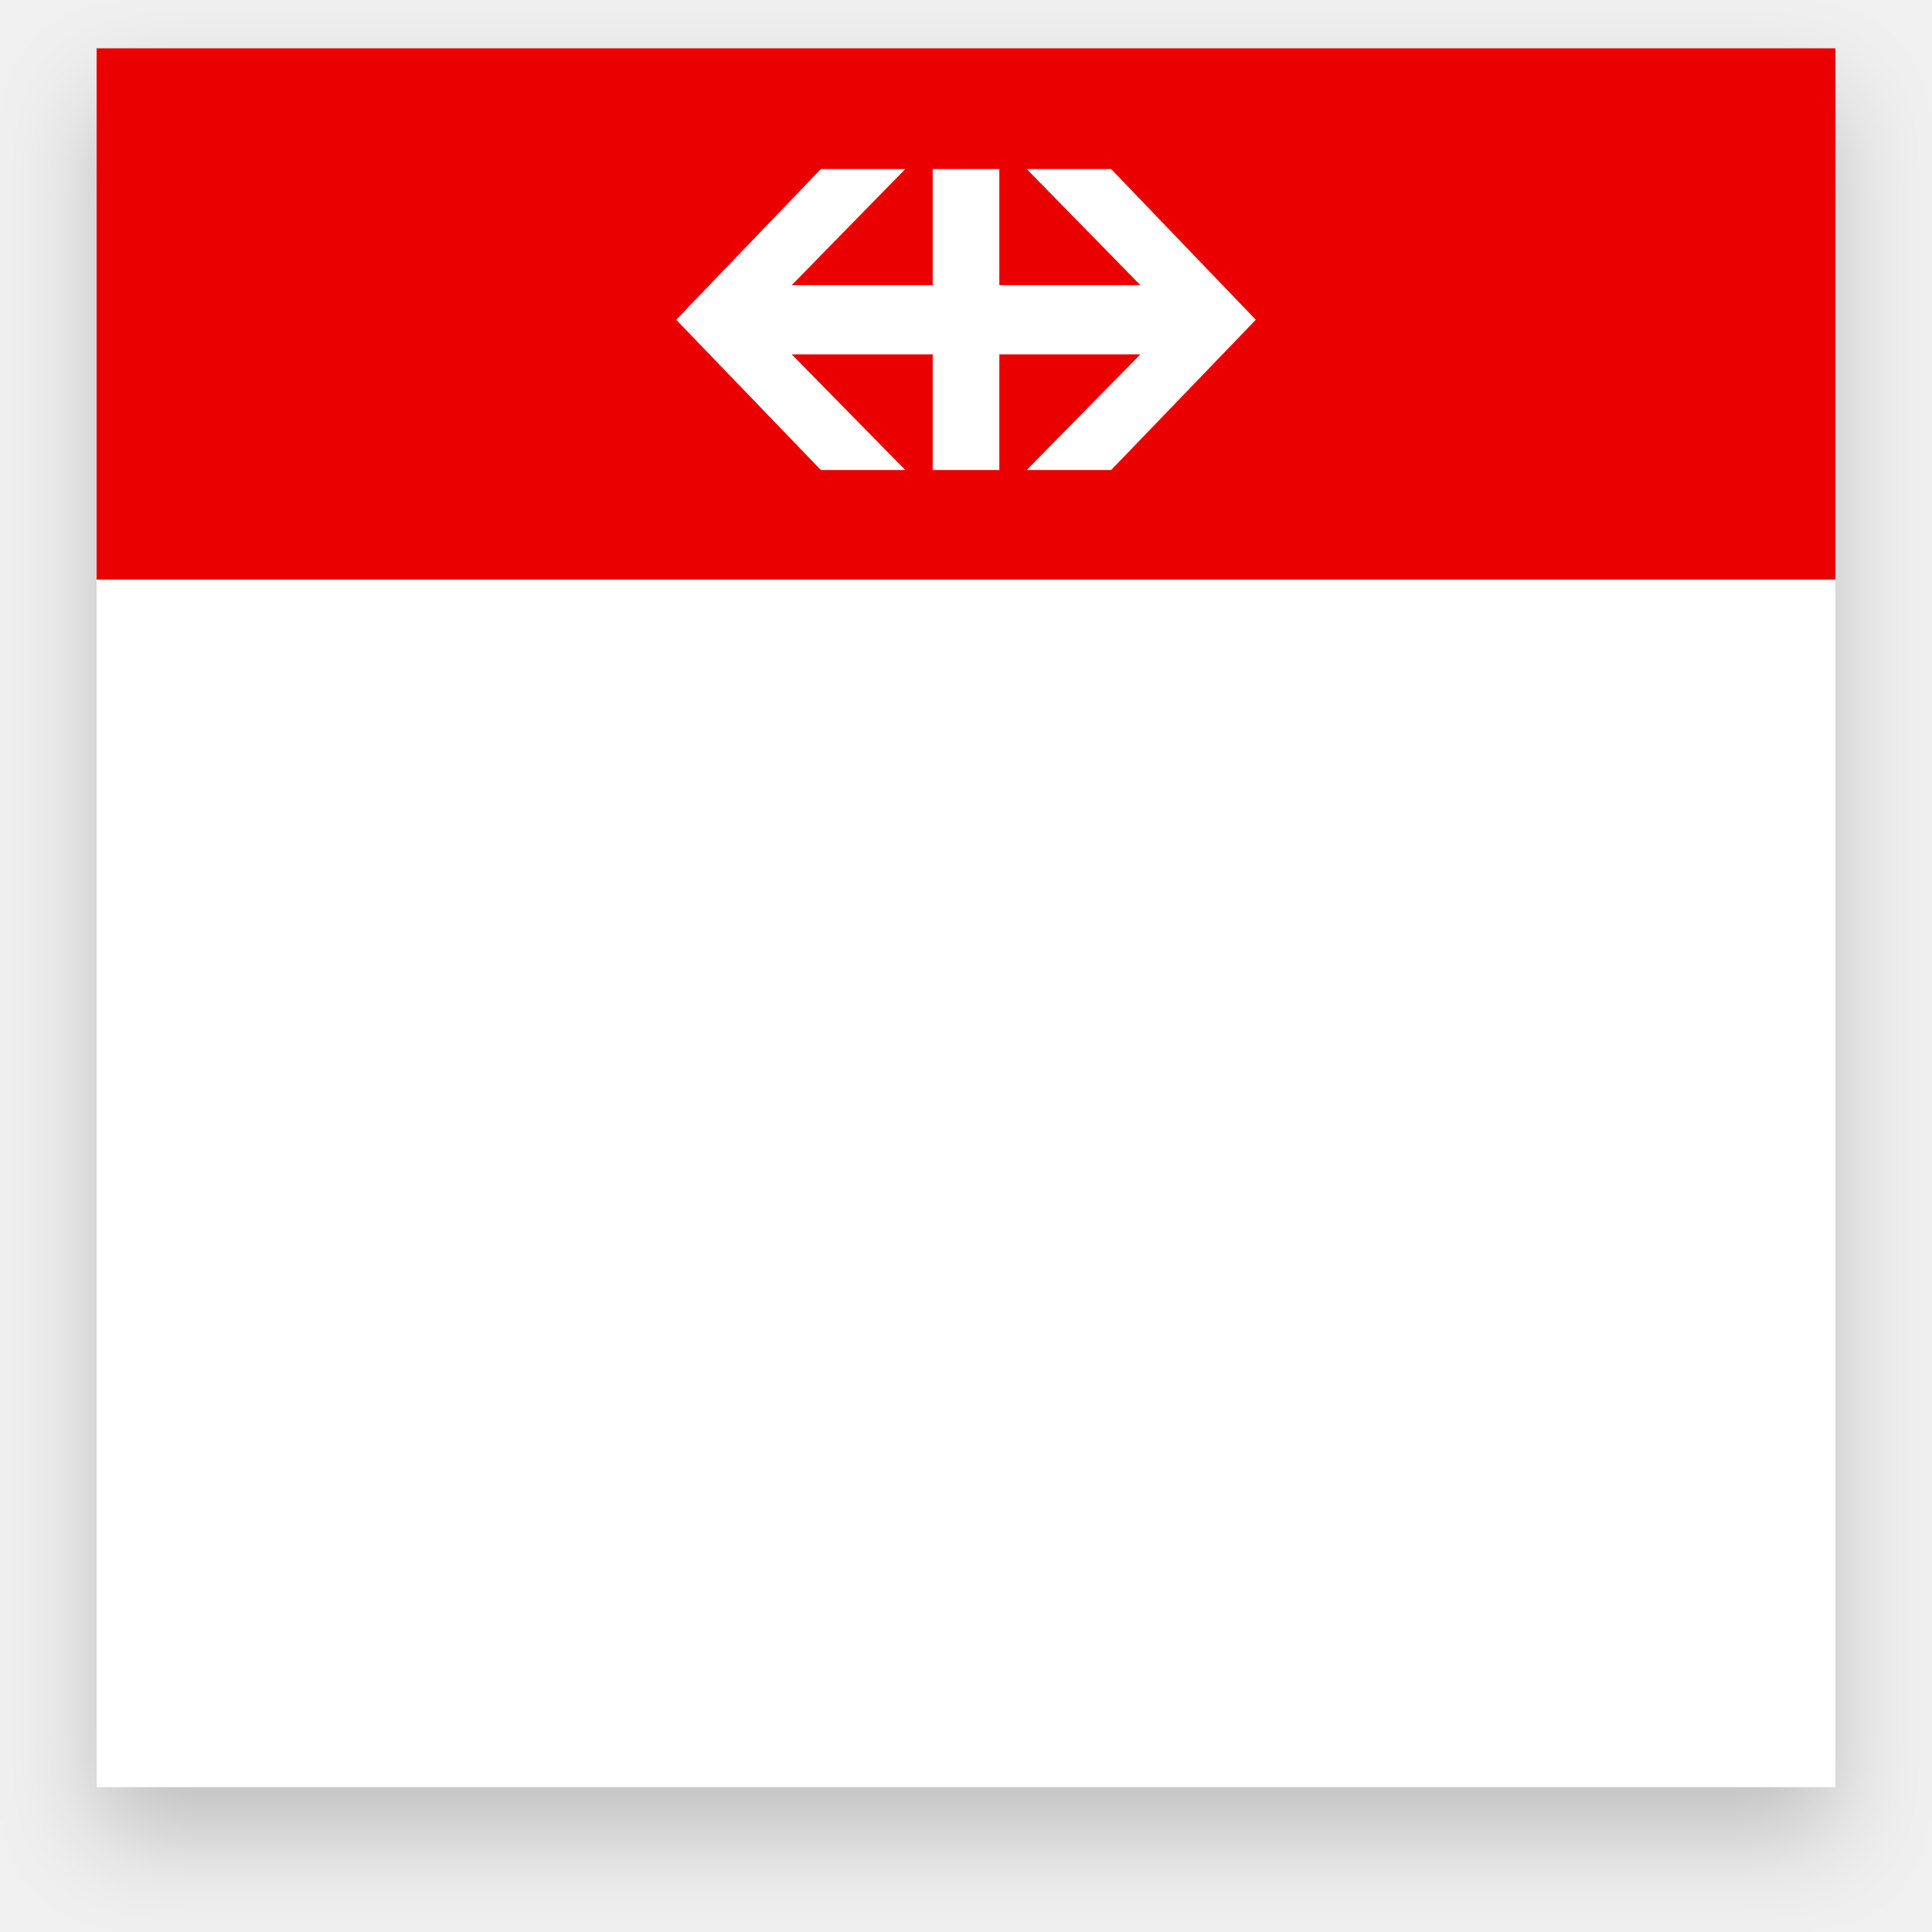
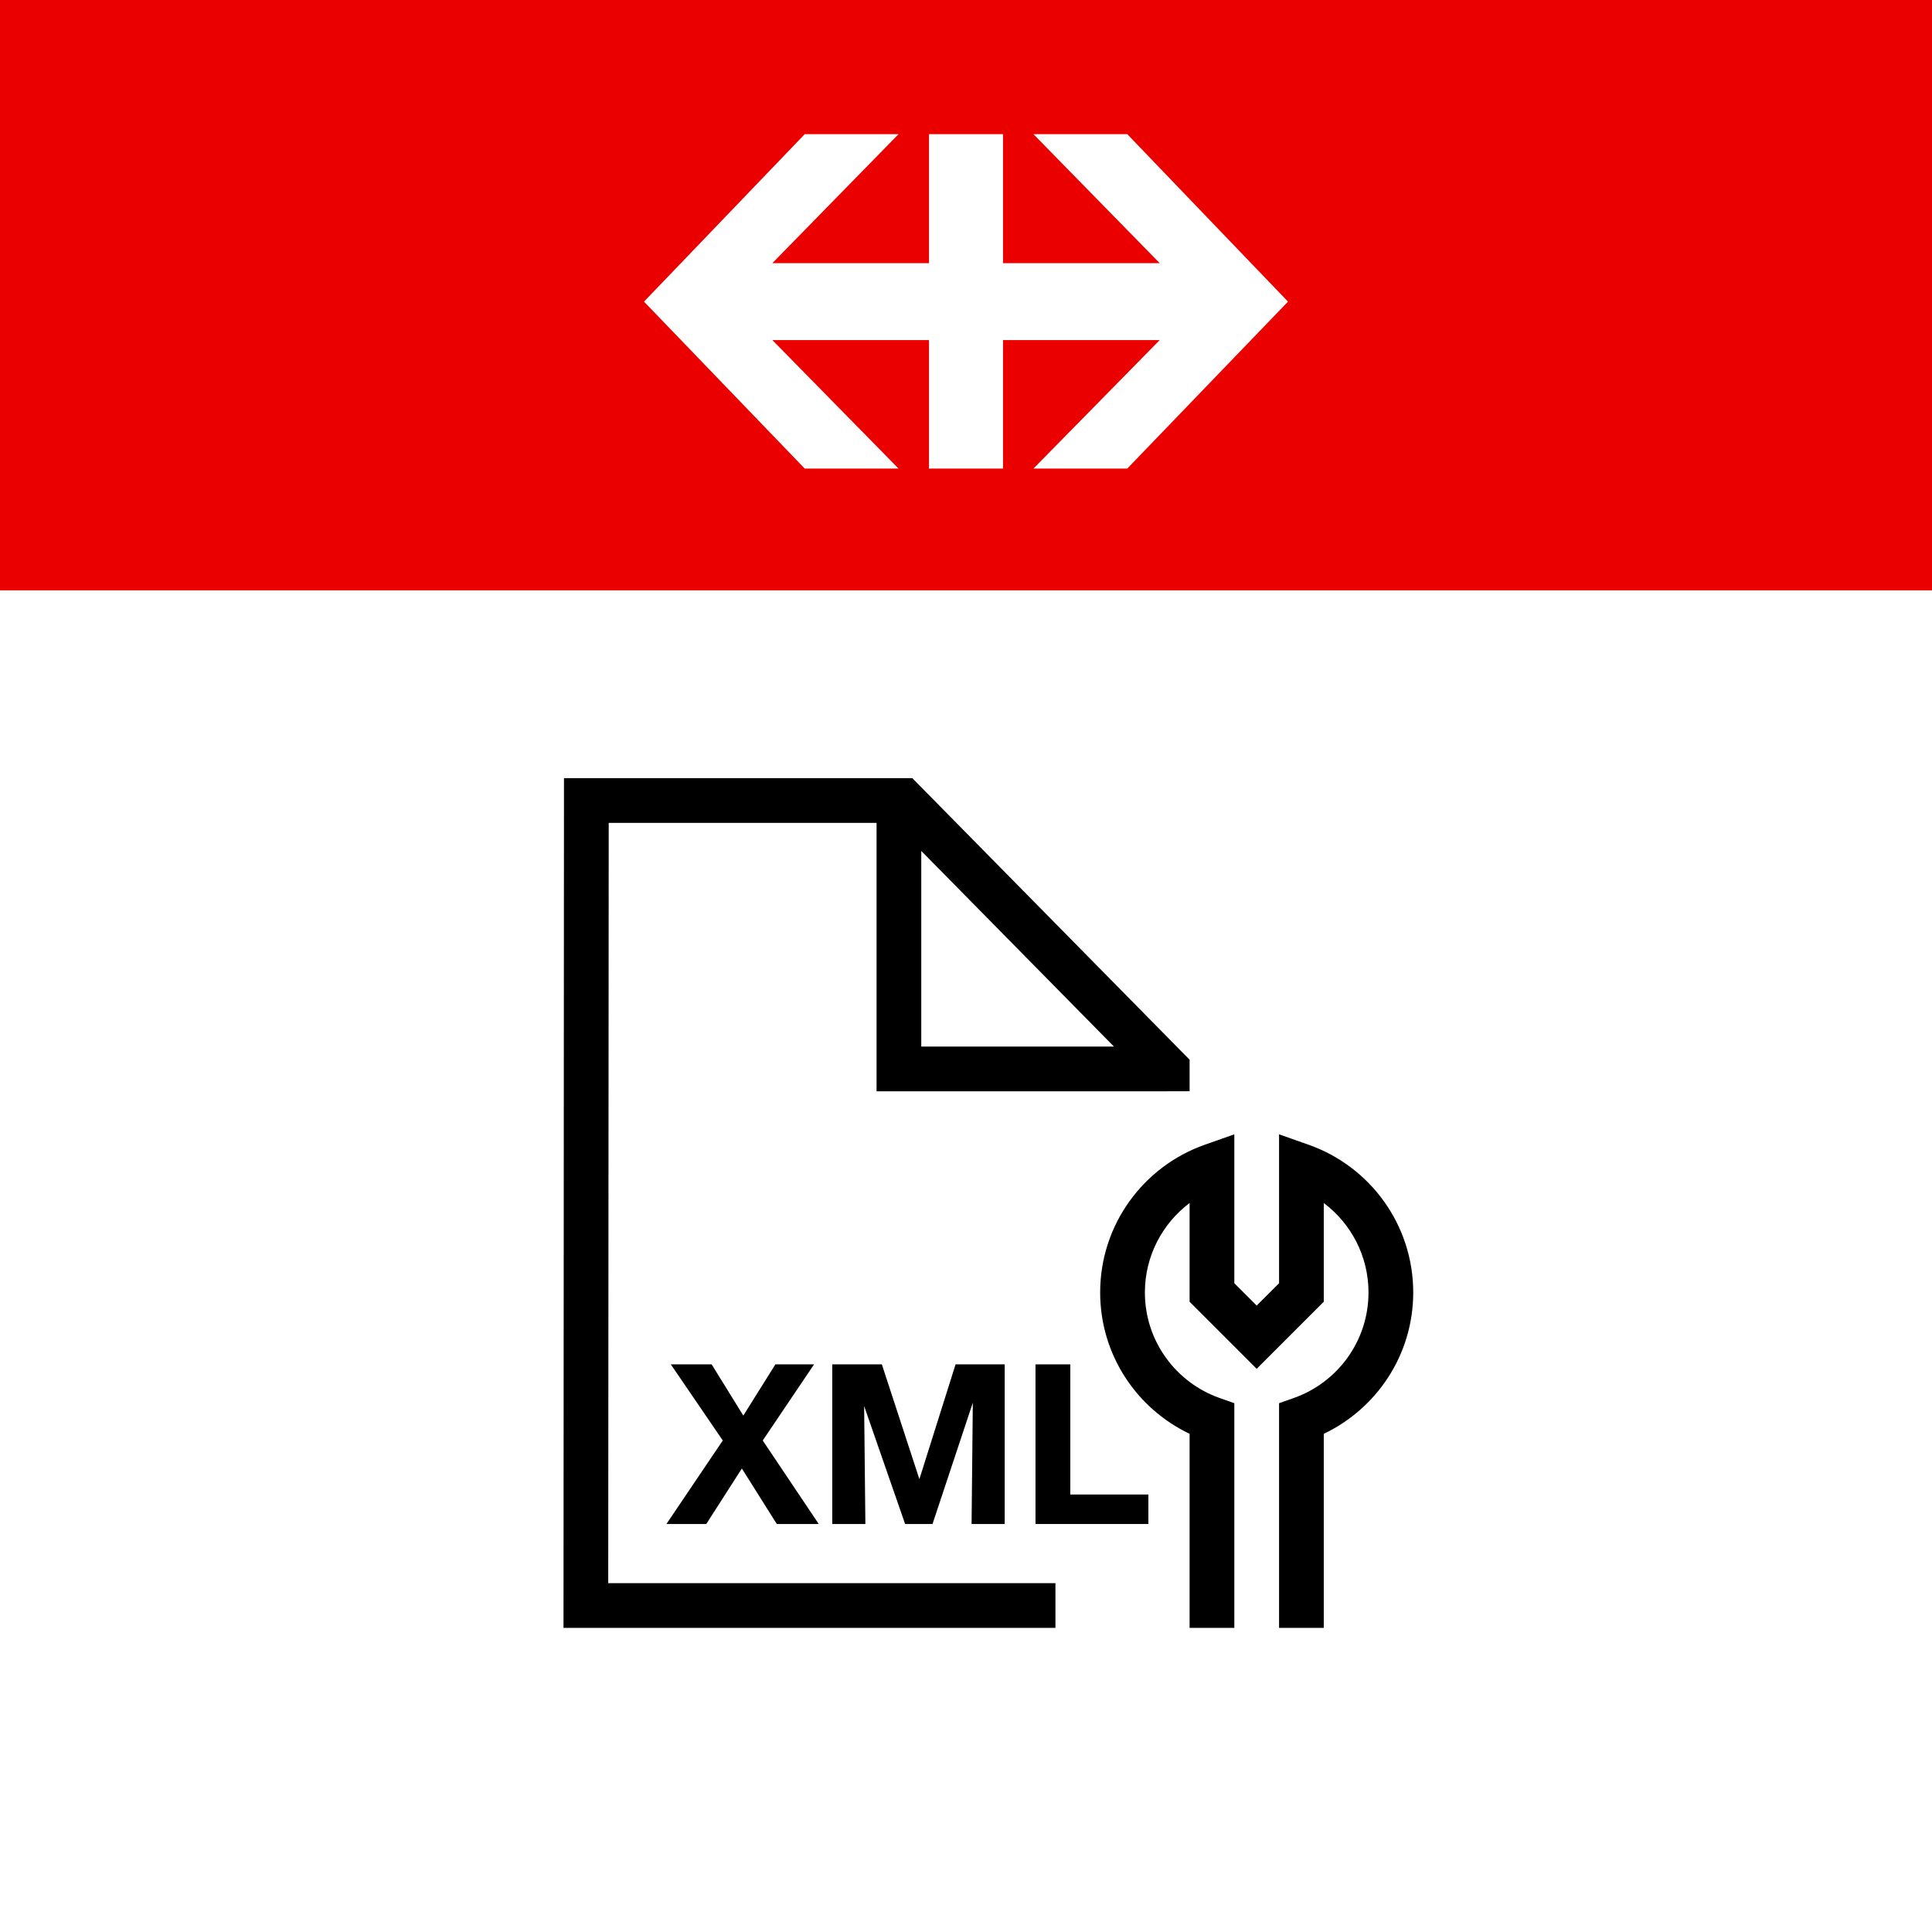
- <svg xmlns="http://www.w3.org/2000/svg" width="80" height="80" viewBox="0 0 80 80" fill="none">
-   <g filter="url(#filter0_d_1331_3276)">
-     <mask id="mask0_1331_3276" style="mask-type:luminance" maskUnits="userSpaceOnUse" x="4" y="2" width="72" height="72">
-       <rect x="4" y="2" width="72" height="72" fill="white" />
+ <svg xmlns="http://www.w3.org/2000/svg" width="72" height="72" viewBox="0 0 72 72" fill="none">
+   <g clip-path="url(#clip0_2684_366)">
+     <rect width="72" height="72" fill="white" />
+     <mask id="mask0_2684_366" style="mask-type:luminance" maskUnits="userSpaceOnUse" x="0" y="0" width="72" height="72">
+       <rect width="72" height="72" fill="white" />
    </mask>
-     <g mask="url(#mask0_1331_3276)">
-       <rect width="108" height="108" transform="translate(-14 -16)" fill="white" />
-       <rect x="-14" y="-16" width="108" height="40" fill="#EB0000" />
-       <path fill-rule="evenodd" clip-rule="evenodd" d="M33.99 19.462H37.486L32.782 14.673H38.621V19.462H41.38V14.673H47.22L42.514 19.462H46.01L52 13.241L46.01 7H42.514L47.22 11.808H41.38V7H38.621V11.808H32.782L37.486 7H33.99L28 13.241L33.99 19.462Z" fill="white" />
+     <g mask="url(#mask0_2684_366)">
+       <rect width="108" height="108" transform="translate(-18 -18)" fill="white" />
+       <path fill-rule="evenodd" clip-rule="evenodd" d="M34.245 29.249L44.333 39.492V40.667H43.5V40.67H32.667V30.667H22.685L22.667 59H39.333V60.667H21L21.018 29H34L34.245 29.249ZM34.333 39.003H41.514L34.333 31.712V39.003Z" fill="black" />
+       <path d="M48.778 42.665C51.042 43.466 52.666 45.626 52.667 48.167C52.666 50.494 51.302 52.497 49.333 53.434V60.667H47.667V52.293L48.222 52.097C49.841 51.525 51 49.979 51 48.167C51 46.804 50.346 45.594 49.333 44.833V48.512L46.833 51.012L44.333 48.512V44.833C43.321 45.594 42.667 46.804 42.667 48.167C42.667 49.979 43.826 51.525 45.445 52.097L46 52.293V60.667H44.333V53.434C42.365 52.497 41 50.494 41 48.167C41 45.626 42.624 43.466 44.888 42.665L46 42.273V47.822L46.833 48.655L47.667 47.822V42.273L48.778 42.665Z" fill="black" />
+       <path d="M27.701 52.755L28.897 50.846H30.338L28.425 53.683L30.512 56.795H28.949L27.647 54.727L26.321 56.795H24.836L26.936 53.683L24.999 50.846H26.521L27.701 52.755Z" fill="black" />
+       <path d="M34.263 55.123L35.611 50.846H37.442V56.795H36.208L36.254 52.275L34.752 56.795H33.731L32.204 52.4L32.25 56.795H31.016V50.846H32.864L34.263 55.123Z" fill="black" />
+       <path d="M39.887 55.696H42.797V56.795H38.59V50.846H39.887V55.696Z" fill="black" />
+       <rect x="-18" y="-18" width="108" height="40" fill="#EB0000" />
+       <path fill-rule="evenodd" clip-rule="evenodd" d="M29.99 17.462H33.486L28.782 12.673H34.621V17.462H37.38V12.673H43.22L38.514 17.462H42.01L48 11.241L42.01 5H38.514L43.22 9.808H37.38V5H34.621V9.808H28.782L33.486 5H29.99L24 11.241L29.99 17.462" fill="white" />
    </g>
  </g>
  <defs>
-     <filter id="filter0_d_1331_3276" x="0" y="0" width="80" height="80" filterUnits="userSpaceOnUse" color-interpolation-filters="sRGB">
-       <feFlood flood-opacity="0" result="BackgroundImageFix" />
-       <feColorMatrix in="SourceAlpha" type="matrix" values="0 0 0 0 0 0 0 0 0 0 0 0 0 0 0 0 0 0 127 0" result="hardAlpha" />
-       <feOffset dy="2" />
-       <feGaussianBlur stdDeviation="2" />
-       <feColorMatrix type="matrix" values="0 0 0 0 0 0 0 0 0 0 0 0 0 0 0 0 0 0 0.2 0" />
-       <feBlend mode="normal" in2="BackgroundImageFix" result="effect1_dropShadow_1331_3276" />
-       <feBlend mode="normal" in="SourceGraphic" in2="effect1_dropShadow_1331_3276" result="shape" />
-     </filter>
+     <clipPath id="clip0_2684_366">
+       <rect width="72" height="72" fill="white" />
+     </clipPath>
  </defs>
</svg>
